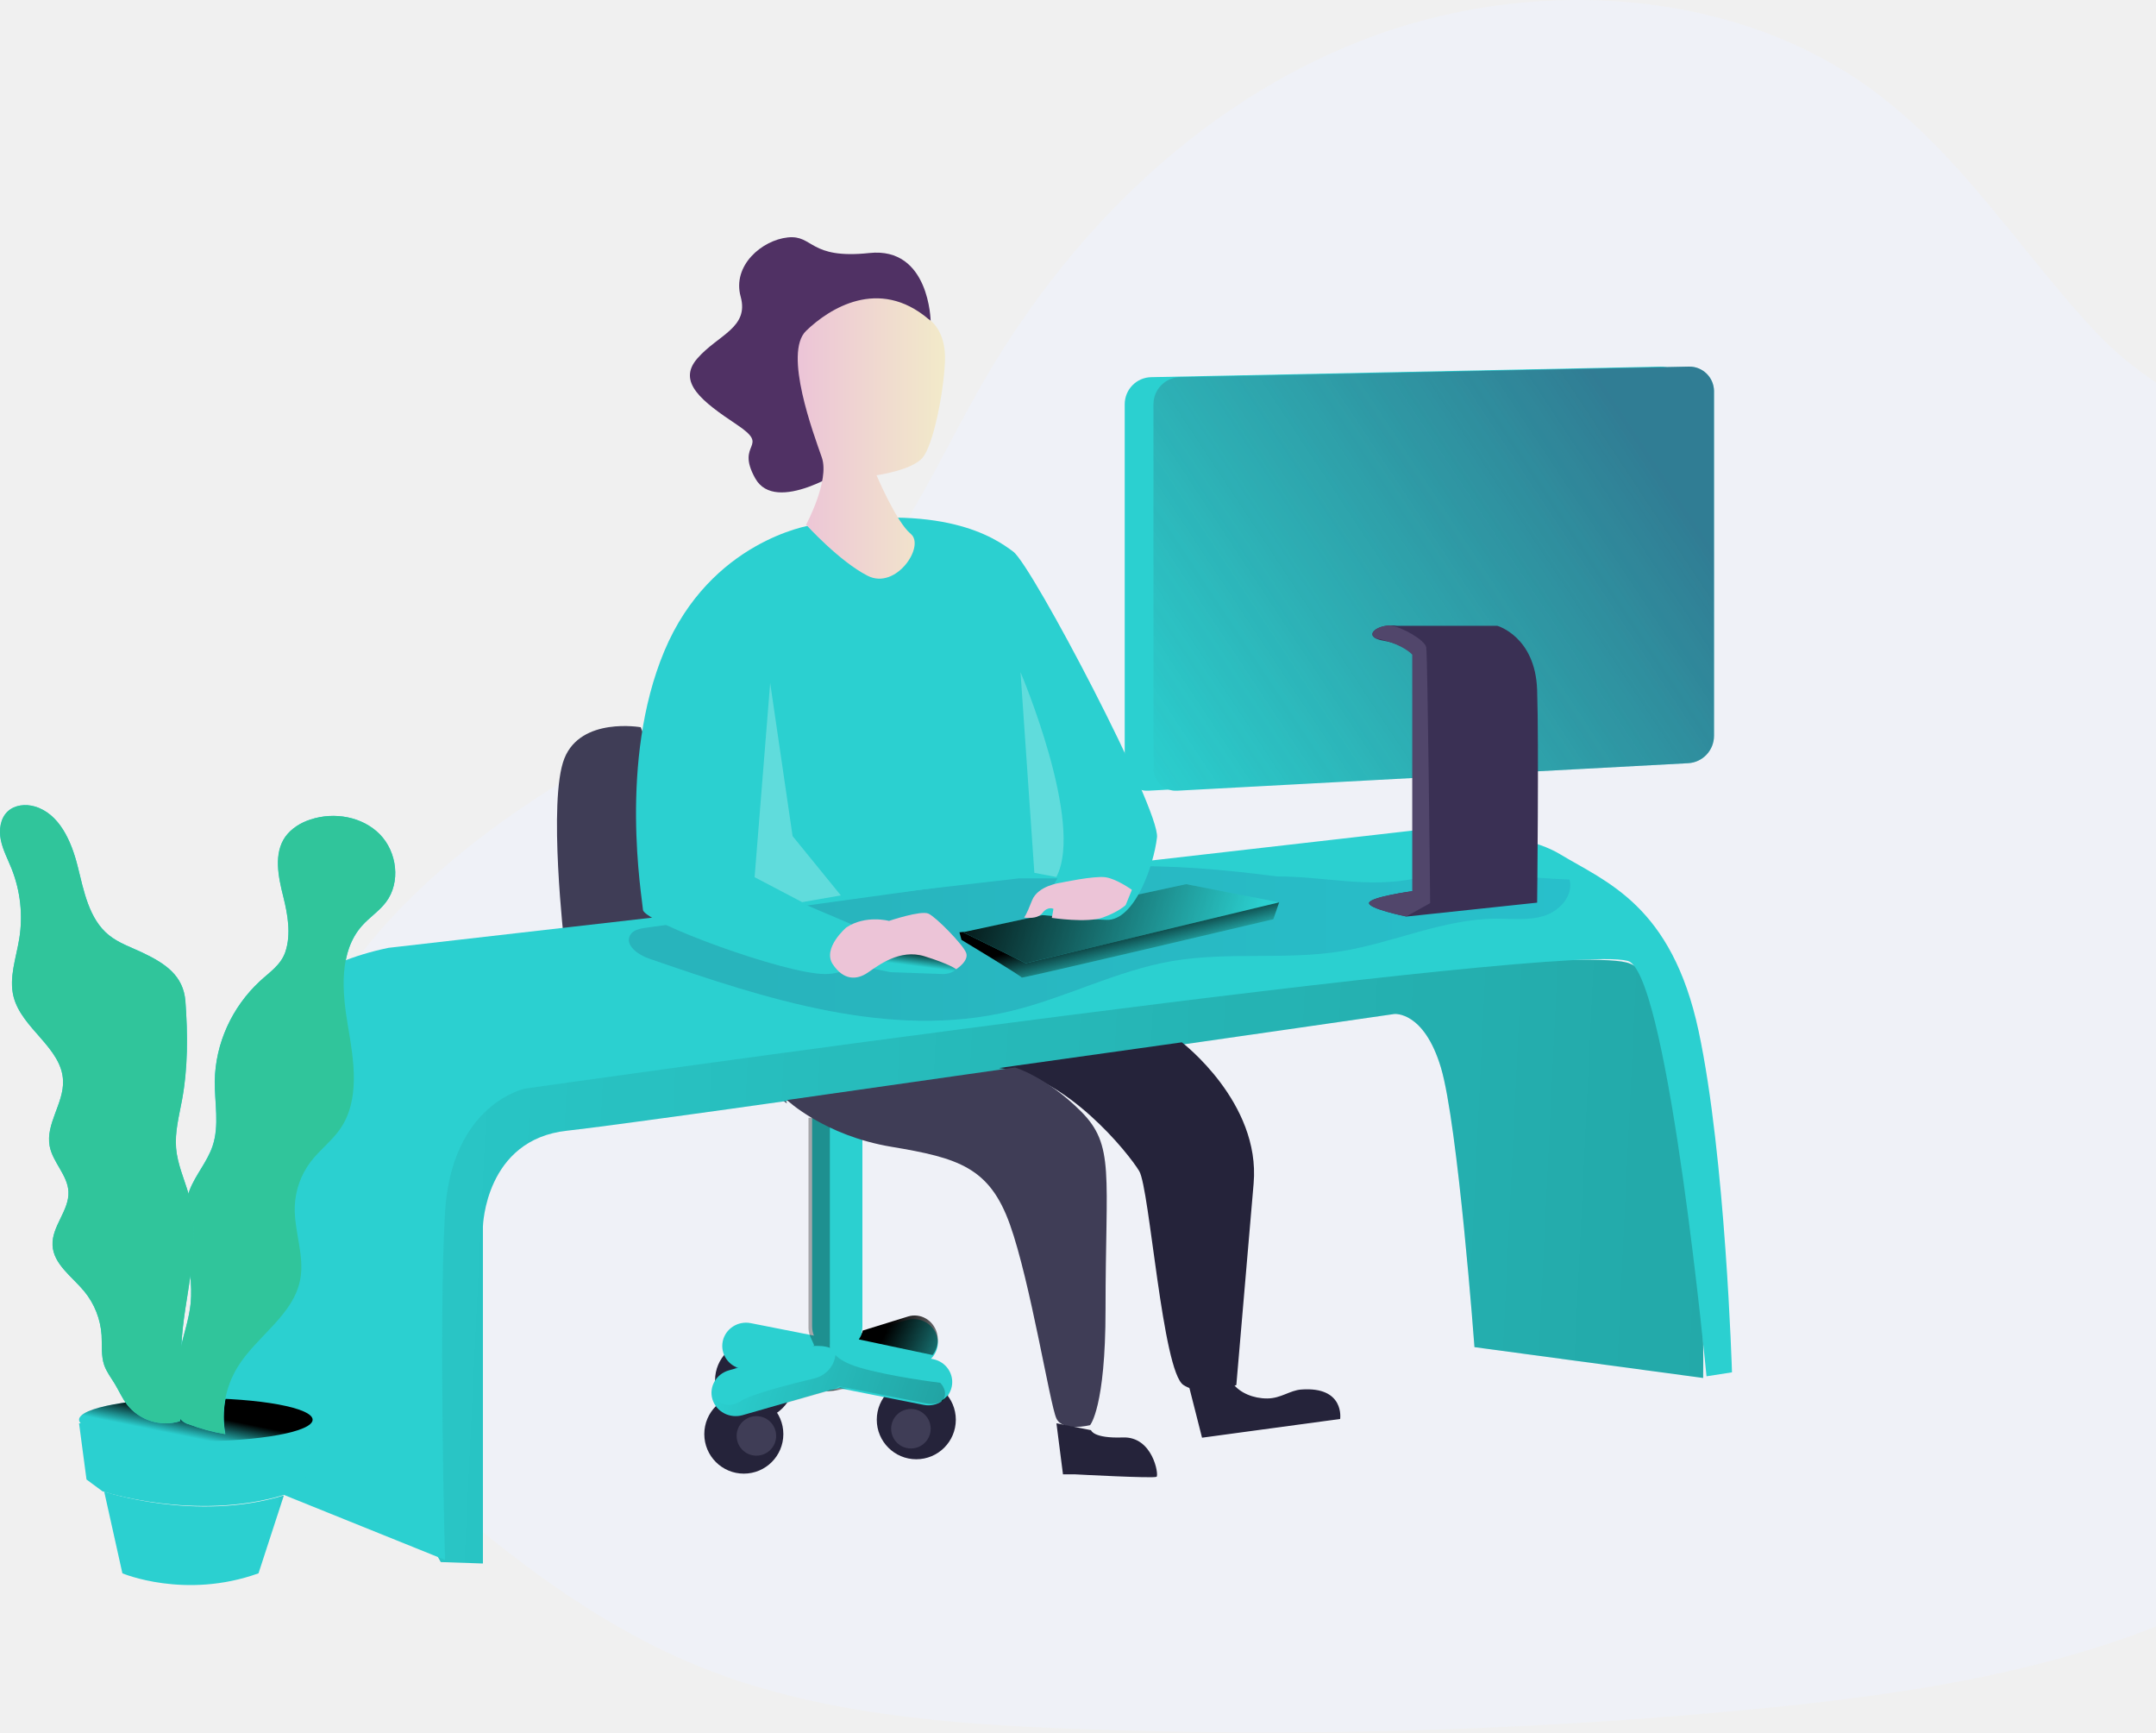
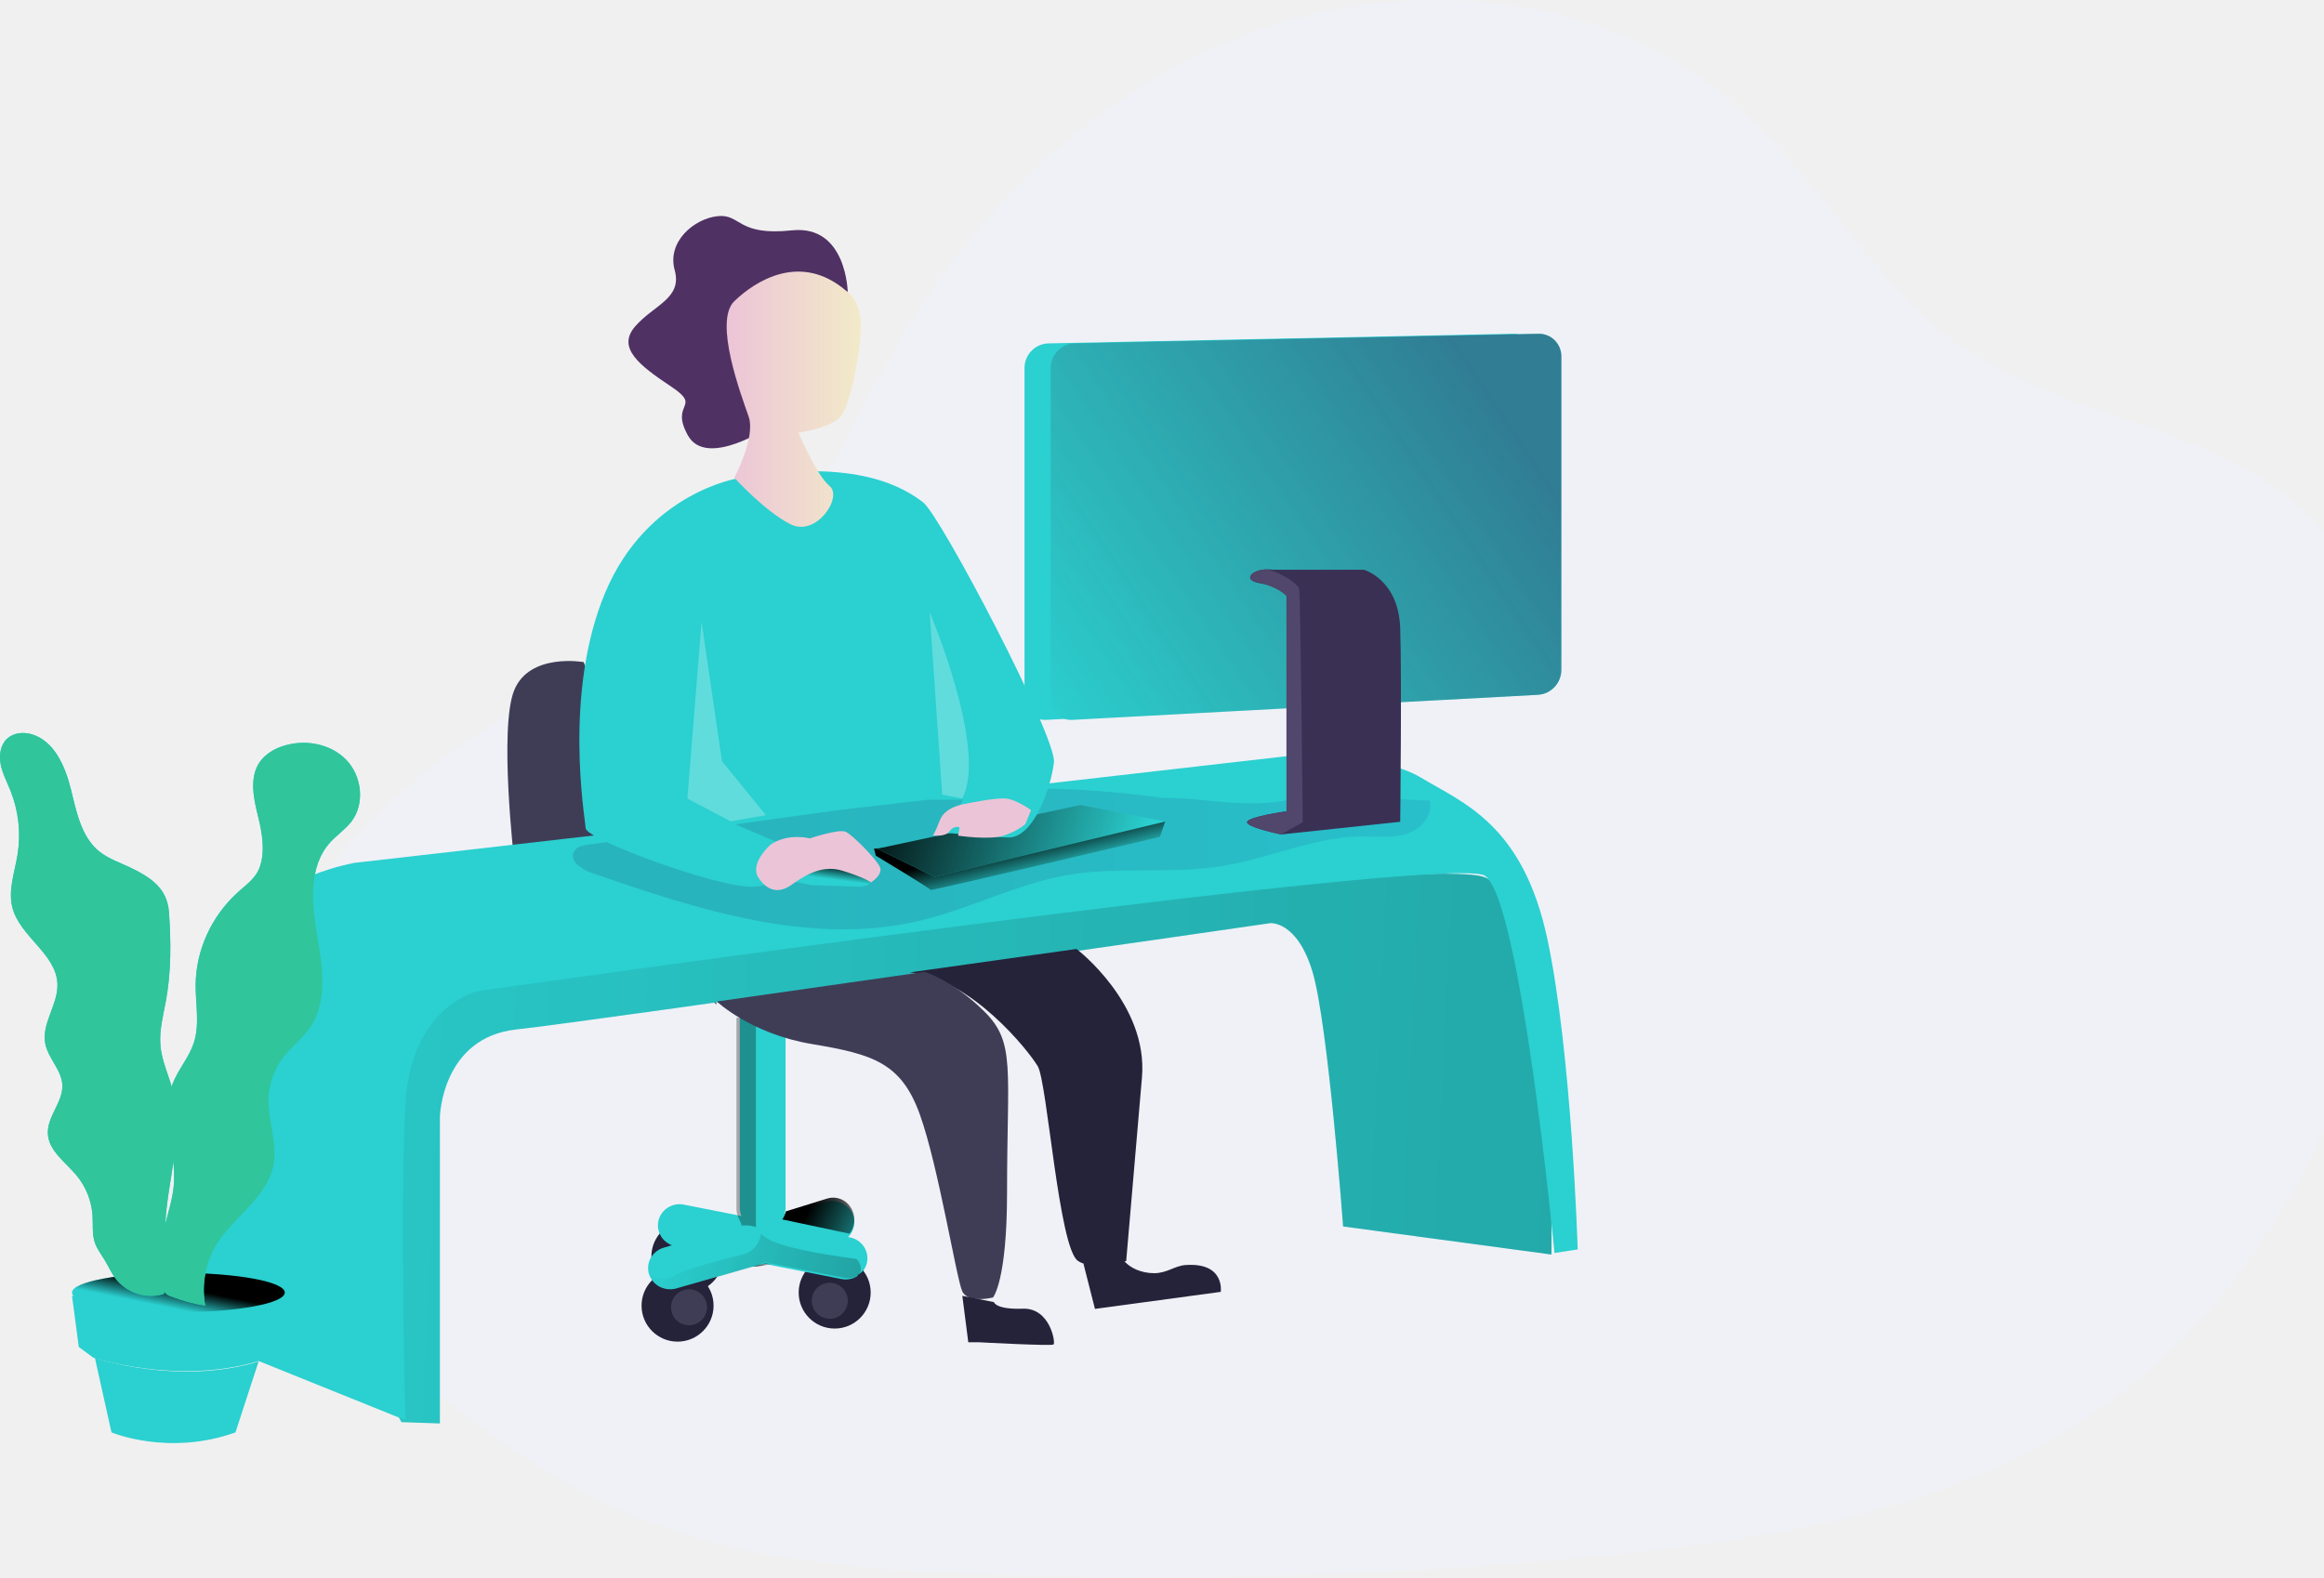
- <svg xmlns="http://www.w3.org/2000/svg" width="600" height="482">
+ <svg xmlns="http://www.w3.org/2000/svg" width="710" height="482">
  <defs>
    <linearGradient id="a" x1="0%" x2="100%" y1="50%" y2="50%">
      <stop offset="0%" stop-color="#183866" />
      <stop offset="100%" stop-color="#1A7FC1" />
    </linearGradient>
    <linearGradient id="b" x1="-.13%" x2="100%" y1="50.057%" y2="50.057%">
      <stop offset="0%" />
      <stop offset="99%" stop-opacity="0" />
    </linearGradient>
    <linearGradient id="c" x1="176.072%" x2="310.393%" y1="-566.037%" y2="-534.629%">
      <stop offset="0%" />
      <stop offset="99%" stop-opacity="0" />
    </linearGradient>
    <linearGradient id="d" x1="58.928%" x2="52.269%" y1="-257.998%" y2="-277.344%">
      <stop offset="0%" />
      <stop offset="99%" stop-opacity="0" />
    </linearGradient>
    <linearGradient id="e" x1="156.099%" x2="8.109%" y1="-63.273%" y2="-76.114%">
      <stop offset="0%" />
      <stop offset="99%" stop-opacity="0" />
    </linearGradient>
    <linearGradient id="f" x1="2361.044%" x2="2162.651%" y1="-16584.906%" y2="-16647.547%">
      <stop offset="0%" />
      <stop offset="99%" stop-opacity="0" />
    </linearGradient>
    <linearGradient id="g" x1="241.391%" x2="133.142%" y1="-426.052%" y2="-412.195%">
      <stop offset="0%" />
      <stop offset="99%" stop-opacity="0" />
    </linearGradient>
    <linearGradient id="h" x1="106.85%" x2="-35.821%" y1="22.502%" y2="19.27%">
      <stop offset="0%" />
      <stop offset="100%" stop-opacity="0" />
    </linearGradient>
    <linearGradient id="i" x1="14.169%" x2="114.168%" y1="-41.335%" y2="-41.335%">
      <stop offset="0%" stop-color="#183866" />
      <stop offset="100%" stop-color="#1A7FC1" />
    </linearGradient>
    <linearGradient id="j" x1="40.386%" x2="71.43%" y1="39.515%" y2="67.977%">
      <stop offset="0%" />
      <stop offset="99%" stop-opacity="0" />
    </linearGradient>
    <linearGradient id="k" x1="-12.531%" x2="93.689%" y1="44.923%" y2="53.42%">
      <stop offset="0%" />
      <stop offset="99%" stop-opacity="0" />
    </linearGradient>
    <linearGradient id="l" x1="53.702%" x2="43.721%" y1="42.271%" y2="80.595%">
      <stop offset="0%" />
      <stop offset="99%" stop-opacity="0" />
    </linearGradient>
    <linearGradient id="m" x1="190.926%" x2="102.154%" y1="-333.246%" y2="-335.028%">
      <stop offset="0%" />
      <stop offset="99%" stop-opacity="0" />
    </linearGradient>
    <linearGradient id="n" x1="168.578%" x2="111.53%" y1="-126.252%" y2="-126.942%">
      <stop offset="0%" />
      <stop offset="99%" stop-opacity="0" />
    </linearGradient>
    <linearGradient id="o" x1="56.989%" x2="28.128%" y1="43.618%" y2="69.958%">
      <stop offset="0%" />
      <stop offset="99%" stop-opacity="0" />
    </linearGradient>
    <linearGradient id="p" x1="58.095%" x2="57.212%" y1="-1473.571%" y2="-1370.204%">
      <stop offset="0%" />
      <stop offset="99%" stop-opacity="0" />
    </linearGradient>
    <linearGradient id="q" x1="-.04%" x2="99.996%" y1="49.993%" y2="49.993%">
      <stop offset="0%" stop-color="#ECC4D7" />
      <stop offset="42%" stop-color="#EFD4D1" />
      <stop offset="100%" stop-color="#F2EAC9" />
    </linearGradient>
    <linearGradient id="r" x1="99.032%" x2="199.03%" y1="-163.287%" y2="-163.287%">
      <stop offset="0%" stop-color="#ECC4D7" />
      <stop offset="42%" stop-color="#EFD4D1" />
      <stop offset="100%" stop-color="#F2EAC9" />
    </linearGradient>
    <linearGradient id="s" x1="124.306%" x2="224.306%" y1="-84.564%" y2="-84.564%">
      <stop offset="0%" stop-color="#ECC4D7" />
      <stop offset="42%" stop-color="#EFD4D1" />
      <stop offset="100%" stop-color="#F2EAC9" />
    </linearGradient>
    <linearGradient id="t" x1="128.89%" x2="24.06%" y1="100.36%" y2="153.095%">
      <stop offset="0%" stop-color="#362958" stop-opacity=".501" />
      <stop offset="100%" stop-color="#34313D" stop-opacity="0" />
    </linearGradient>
    <linearGradient id="u" x1="3990.942%" x2="3874.36%" y1="-34225.187%" y2="-34268.317%">
      <stop offset="0%" />
      <stop offset="99%" stop-opacity="0" />
    </linearGradient>
  </defs>
  <g fill="none" fill-rule="nonzero">
    <path fill="#EFF1F7" d="M583.08 92.214c-20.973-22.385-37.208-49.107-62.275-67.375-39.374-28.754-96.041-31.558-142.08-13.494-46.04 18.063-81.905 54.474-105.544 95.703-12.435 21.692-22.202 45.354-40.423 63.08-15.403 14.976-35.648 24.531-54.843 34.938-30.948 16.733-60.752 36.952-80.78 64.695-20.026 27.743-28.98 64.18-16.178 95.446 8.633 21.097 26.022 37.883 43.836 53.081 20.964 17.869 43.496 34.601 69.5 45.248 32.555 13.246 68.694 16.094 104.134 17.442 62.828 2.38 125.757.601 188.319-5.323 51.23-4.844 104.011-13.113 146.874-39.88 60.043-37.484 91-106.163 97.97-173.51 2.836-26.936 2.118-54.928-8.964-79.92-26.504-59.78-98.017-45.798-139.547-90.131z" />
    <path fill="#3F3D56" d="M178.317 202.334s-16.6-2.947-21.25 8.669c-4.65 11.616 0 51.733 0 51.733L219 307l-40.683-104.666z" />
    <path fill="#2BD0D0" d="M256.202 379.727l-24.555 7.008c-3.568 1.01-7.31-.952-8.372-4.386-1.047-3.438.987-7.046 4.55-8.069l24.522-7.014c3.565-1.01 7.307.947 8.372 4.379 1.058 3.433-.96 7.045-4.517 8.082z" />
    <circle cx="255" cy="395" r="11" fill="#25233A" />
    <circle cx="253.5" cy="397.5" r="5.5" fill="#3F3D56" />
    <circle cx="210" cy="384" r="11" fill="#25233A" />
    <path fill="url(#a)" d="M214 384.5a5.5 5.5 0 11-11 0 5.5 5.5 0 0111 0z" />
    <circle cx="207" cy="399" r="11" fill="#25233A" />
    <path fill="#3F3D56" d="M216 399.5a5.5 5.5 0 11-11 0 5.5 5.5 0 0111 0z" />
    <path fill="#2BD0D0" d="M257.085 390.874l-50.787-10.046c-3.574-.717-5.884-4.13-5.168-7.636.732-3.5 4.21-5.764 7.785-5.066l50.787 10.027c3.574.717 5.884 4.13 5.168 7.637-.723 3.507-4.204 5.781-7.785 5.084z" />
    <path fill="#2BD0D0" d="M226 310h14v59c0 3.866-3.133 7-6.997 7a6.999 6.999 0 01-6.996-7v-59H226z" />
    <path fill="#2BD0D0" d="M231.187 386.708l-24.537 7.025c-3.568 1.014-7.314-.949-8.375-4.388-1.047-3.44.987-7.05 4.548-8.074l24.537-7.005c3.564-1.01 7.304.948 8.368 4.381 1.039 3.435-.99 7.034-4.541 8.06z" />
    <path fill="url(#b)" d="M236 386.26l-3.125.551a12.89 12.89 0 01-2.875.172l1.305-.228a10.302 10.302 0 002.507-.755l2.188.26z" />
    <path fill="url(#c)" d="M261 372.738a6.914 6.914 0 01-1.46 4.262L239 372.65a7.113 7.113 0 001.098-2.462l12.654-3.923a6.201 6.201 0 014.913.579c1.5.867 2.609 2.324 3.083 4.048.164.6.249 1.222.252 1.846z" />
    <path fill="url(#d)" d="M225.22 371.103a5.776 5.776 0 01-.22-1.58V311h5.943v63.07c-.059.31-.04.627.057.93a9.278 9.278 0 00-2.845-.511c-.69-.04-1.385-.04-2.076 0l.425-.1c.262-.04-.94-2.091-1.283-3.286z" opacity=".31" />
    <path fill="url(#e)" d="M262.289 389.8c-.97.523-2.061.797-3.17.796a7.063 7.063 0 01-1.33-.13l-22.407-4.406-1.867-.363a6.54 6.54 0 01-2.133 1.055l-1.11.317-23.025 6.666c-3.514 1.007-7.202-.943-8.247-4.362 1.997 1.805 5.029 1.973 7.223.401 2.811-1.896 14.002-4.743 20.341-6.257 2.996-.698 5.288-3.05 5.848-6 .016-.173.042-.346.08-.517 1.056 1.113 2.997 2.362 6.505 3.423 8.64 2.589 22.667 4.304 22.667 4.304s2.532 2.42.625 5.073z" opacity=".31" />
    <path fill="url(#f)" d="M264 388a7.624 7.624 0 01-2 2 119.75 119.75 0 002-2z" />
    <path fill="url(#g)" d="M226.3 370.559a6.82 6.82 0 001.7 3.13c-.21.039-.425.092-.641.151L206.088 380c-3.271-.813-5.426-3.865-5.044-7.146.381-3.28 3.181-5.781 6.556-5.854a7.14 7.14 0 011.35.132l17.35 3.427z" />
    <path fill="#503164" d="M259 89.407s-.276-20.805-17.075-19.01c-16.8 1.793-15.511-5.095-22.687-4.339-7.175.757-15.51 7.786-13.117 16.468 2.395 8.682-6.332 10.623-12.064 17.21-5.733 6.587 1.349 11.976 11.006 18.416 9.657 6.44-.6 4.773 5.125 14.955 5.726 10.181 25.107-2.825 25.107-2.825L259 89.407z" />
    <path fill="#2BD0D0" d="M122.664 434.601l11.73.399v-93.745s.59-24.241 23.452-26.673c22.861-2.431 230.196-32.466 230.196-32.466s8.218-.87 12.951 14.901c4.733 15.771 9.34 77.787 9.34 77.787l63.64 8.577s1.68-109.55-21.302-115.595c-22.981-6.045-323.522 24.76-323.522 24.76s-22.29 116.352-6.485 142.055z" />
    <path fill="url(#h)" d="M122.664 434.601l11.73.399v-93.745s.59-24.241 23.452-26.673c22.861-2.431 230.196-32.466 230.196-32.466s8.218-.87 12.951 14.901c4.733 15.771 9.34 77.787 9.34 77.787l63.64 8.577s1.68-109.55-21.302-115.595c-22.981-6.045-323.522 24.76-323.522 24.76s-22.29 116.352-6.485 142.055z" opacity=".197" />
    <path fill="#2BD0D0" d="M62 303.784s5.744-31.756 46.144-40.079l285.183-32.643s27.996-1.16 40.804 6.587c12.808 7.746 31.088 14.168 38.583 49.223 7.495 35.056 9.286 94.942 9.286 94.942l-7.09 1.1s-10.348-108.44-21.312-115.306c-10.963-6.865-307.402 35.255-307.402 35.255s-20.561 4.088-22.352 34.532c-1.79 30.443 0 96.605 0 96.605L62 409.057V303.784z" />
    <path fill="url(#i)" d="M355.425 243.844c-14.762-1.9-29.644-3.276-44.519-2.72-11.18.433-22.286 1.966-33.372 3.493l-97.775 13.503c-1.66.23-3.55.603-4.38 2.044-1.592 2.752 2.15 5.464 5.182 6.512 32.51 11.256 67.243 22.656 100.708 14.63 15.3-3.669 29.511-11.288 45.03-13.935 15.518-2.647 31.448-.21 46.933-2.706 14.557-2.345 28.417-9.009 43.172-9.074 4.525 0 9.183.577 13.475-.839 4.293-1.415 8.088-5.739 6.9-10.05-13.853-.478-29.404-3.007-42.992-.262-13.449 2.712-24.894-.596-38.362-.596z" opacity=".19" />
    <path fill="#2BD0D0" d="M267 259.38l.57 2.114s16.881 10.173 16.775 10.501c-.106.328 70.024-16.24 70.024-16.24L356 251l-89 8.38z" />
    <path fill="url(#j)" d="M267 259.38l.57 2.114s16.881 10.173 16.775 10.501c-.106.328 70.024-16.24 70.024-16.24L356 251l-89 8.38z" />
    <path fill="#2BD0D0" d="M268 259.364L330.107 246 356 251.054 285.442 268z" />
    <path fill="url(#k)" d="M268 259.364L330.107 246 356 251.054 285.442 268z" />
    <path fill="#2BD0D0" d="M247.832 270.484l14.457.512s3.672.228 4.62-2.717c.95-2.945-5.89-9.16-6.622-9.277-.733-.118-19.76 5.22-17.017 10.556l4.562.926z" />
    <path fill="url(#l)" d="M247.832 270.484l14.457.512s3.672.228 4.62-2.717c.95-2.945-5.89-9.16-6.622-9.277-.733-.118-19.76 5.22-17.017 10.556l4.562.926z" />
    <path fill="#2BD0D0" d="M79 416.056l-7.058 21.677c-20.473 7.351-37.88 0-37.88 0L29 415s25.535 8.56 50 1.056z" />
    <path fill="url(#m)" d="M79 416.056l-7.058 21.677c-20.473 7.351-37.88 0-37.88 0L29 415s25.535 8.56 50 1.056z" />
    <path fill="#2BD0D0" d="M87 396l-2.284 16.943-5.786 3.008c-24.648 7.42-50.415-1.038-50.415-1.038l-4.443-3.283L22 396h65z" />
    <path fill="url(#n)" d="M87 396l-2.284 16.943-5.786 3.008c-24.648 7.42-50.415-1.038-50.415-1.038l-4.443-3.283L22 396h65z" />
    <ellipse cx="54.5" cy="395" fill="#2BD0D0" rx="32.5" ry="6" />
    <ellipse cx="54.5" cy="395" fill="url(#o)" rx="32.5" ry="6" />
    <path fill="#2BD0D0" d="M39.641 265.03c-3.182-1.515-6.603-2.658-9.356-4.87-5.547-4.5-6.953-12.248-8.69-19.198-1.736-6.951-5.097-14.593-11.944-16.587-2.562-.737-5.567-.445-7.515 1.39-2.053 1.933-2.47 5.11-1.908 7.914.561 2.804 1.928 5.316 2.985 7.974a36.878 36.878 0 012.172 19.477c-.865 5.389-2.932 10.851-1.605 16.134 2.252 8.964 13.47 14.22 13.78 23.457.212 6.233-4.885 12.001-3.73 18.135.852 4.538 5.005 8.08 5.23 12.692.25 5.23-4.662 9.655-4.424 14.885.237 5.23 5.427 8.725 8.815 12.839a21.453 21.453 0 014.827 12.193c.178 2.791-.179 5.682.726 8.327.66 1.933 1.98 3.575 3.004 5.316 1.13 1.88 1.981 3.914 3.341 5.655a13.696 13.696 0 0014.725 4.651c1.05-6.95.132-14.04.423-21.065.574-13.609 5.691-27.324 2.416-40.535-1.201-4.844-3.512-9.443-3.922-14.413-.363-4.44.812-8.838 1.631-13.217 1.69-9.044 1.664-18.394.97-27.538-.547-7.256-5.618-10.599-11.95-13.616z" />
    <path fill="#2BD0D0" d="M59.752 300.767c-.053 6.062 1.33 12.33-.612 18.085-1.47 4.362-4.702 7.934-6.371 12.223-3.85 9.899 1.33 21 .273 31.57-.44 4.354-1.936 8.537-2.88 12.813a51.236 51.236 0 00-.851 16.485 4.17 4.17 0 003.325 4.342A51.942 51.942 0 0062.711 399a26.638 26.638 0 013.445-18.59c5.274-8.63 15.522-14.446 17.43-24.359 1.29-6.712-1.715-13.524-1.502-20.355a21.886 21.886 0 014.482-12.548c2.48-3.227 5.839-5.723 8.147-9.07 5.546-8.066 3.817-18.848 2.168-28.494-1.65-9.647-2.607-20.748 3.91-28.057 2.062-2.31 4.748-4.044 6.617-6.513 4.163-5.504 3.112-13.983-1.73-18.902-4.84-4.92-12.635-6.28-19.218-4.116a13.86 13.86 0 00-7.01 4.76c-3.325 4.714-1.995 11.154-.585 16.757 1.23 4.867 2.221 10.483.539 15.39-1.257 3.651-4.443 5.63-7.15 8.172a38.903 38.903 0 00-12.502 27.692z" />
    <path fill="#30C59B" d="M53.062 354.522c-.938 6.593-2.292 13.239-2.57 19.851v.665a1.757 1.757 0 01-.111.479 51.684 51.684 0 00-.866 16.501c.036.893.261 1.768.66 2.566-.032.279-.072.551-.111.83a13.702 13.702 0 01-14.73-4.652c-1.32-1.741-2.213-3.775-3.342-5.655-1.057-1.748-2.345-3.39-3.005-5.317-.905-2.659-.549-5.536-.727-8.327a21.453 21.453 0 00-4.828-12.196c-3.389-4.087-8.587-7.516-8.818-12.833-.231-5.317 4.676-9.656 4.425-14.887-.224-4.612-4.379-8.154-5.23-12.693-1.157-6.135 3.962-11.903 3.731-18.137-.31-9.238-11.532-14.495-13.785-23.46-1.32-5.284.74-10.747 1.605-16.136a36.876 36.876 0 00-2.146-19.46c-1.057-2.658-2.424-5.163-2.986-7.975-.561-2.81-.145-5.981 1.909-7.922 1.982-1.834 4.954-2.126 7.517-1.389 6.856 1.994 10.204 9.664 11.948 16.615 1.744 6.952 3.144 14.694 8.692 19.2 2.742 2.227 6.176 3.356 9.36 4.872 6.34 3.017 11.413 6.36 11.955 13.55.66 9.145.72 18.496-.97 27.541-.82 4.38-1.982 8.78-1.632 13.219.35 4.44 2.272 8.64 3.527 12.946.139.485.277.977.396 1.469 1.665 6.839 1.13 13.757.132 20.735z" />
    <path fill="url(#p)" d="M49.718 394a7.789 7.789 0 01-.502-2.488c-.43-5.36-.216-10.78.637-16.047.023-.155.052-.31.08-.465-.171 6.346.374 12.744-.215 19z" />
    <path fill="#30C59B" d="M107.393 251.014c-1.871 2.47-4.562 4.202-6.627 6.513-6.527 7.303-5.568 18.41-3.916 28.057 1.651 9.646 3.383 20.428-2.172 28.495-2.31 3.32-5.674 5.842-8.159 9.069a21.865 21.865 0 00-4.49 12.548c-.212 6.831 2.798 13.643 1.506 20.355-1.911 9.913-12.175 15.742-17.457 24.36A26.644 26.644 0 0062.654 399a51.824 51.824 0 01-10.064-2.715 5.425 5.425 0 01-2.344-1.415 2.503 2.503 0 01-.247-.345 6.232 6.232 0 01-.699-2.55c-.599-5.506-.3-11.073.886-16.484.033-.16.073-.319.113-.478.946-4.11 2.345-8.14 2.771-12.336a39.84 39.84 0 00-.16-8.166c1.006-6.971 1.545-13.882-.153-20.668-.12-.49-.26-.982-.4-1.467.127-.425.273-.85.44-1.268 1.672-4.289 4.909-7.86 6.38-12.223 1.939-5.756.56-12.023.613-18.085.087-10.47 4.823-20.58 12.429-27.725 2.71-2.542 5.901-4.52 7.16-8.172 1.685-4.907.666-10.523-.54-15.39-1.418-5.603-2.764-12.043.587-16.757 1.665-2.337 4.29-3.857 7.02-4.76 6.567-2.165 14.407-.804 19.249 4.116 4.842 4.92 5.868 13.43 1.698 18.902z" />
    <path fill="#2BD0D0" d="M225.573 146.146s-27.817 4.3-40.684 34.977c-12.867 30.677-6.176 68.683-5.951 72.027.225 3.344 39.428 17.85 50.635 17.85 11.208 0 13.542-11.229 13.542-11.229l-19.803-8.433 60.17-6.949h10.804l-5.951 10.032s11.743 1.23 19.592 1.511c7.848.281 13.178-15.24 14.057-22.959.88-7.717-34.667-75.458-39.977-79.47-5.31-4.013-19.717-13.817-56.434-7.357z" />
    <path fill="url(#q)" d="M258.392 88.776s5.032 2.83 4.58 11.985c-.453 9.155-3.29 22.932-6.153 26.5-2.864 3.57-12.88 4.968-12.88 4.968s5.464 12.977 9.53 16.326c4.066 3.349-4.086 15.687-12.015 11.639-7.928-4.049-17.12-14.216-17.12-14.216s6.612-12.245 4.376-18.69c-2.235-6.445-10.772-29.064-4.376-35.242 6.396-6.18 20.186-15.035 34.058-3.27z" />
    <path fill="#FFF" opacity=".25" d="M214.334 190L210 244.055 223.238 251 234 249.122l-13.428-16.504zM284 187s17.909 42.077 9.97 57l-6.116-1.16L284 187z" />
    <path fill="url(#r)" d="M235.522 258.045s-6.766 5.775-3.746 10.267c3.02 4.491 6.625 4.363 9.631 2.355 3.006-2.009 8.911-6.776 15.946-4.588 7.035 2.188 8.744 3.58 8.744 3.58s3.705-2.316 2.744-4.639c-.962-2.323-8.32-9.85-10.452-10.825-2.132-.975-10.983 2.021-10.983 2.021s-6.503-1.758-11.884 1.83z" />
    <path fill="url(#s)" d="M295.191 245.598s-6.385.759-7.998 4.957c-1.613 4.198-2.193 4.71-2.193 4.71s3.606.69 5.106-1.264 3.059-1.133 3.059-1.133l-.447 2.507s9.798 1.477 14.224-.11c4.425-1.589 6.325-3.453 6.325-3.453l1.733-4.24s-4.18-3.03-7.332-3.5c-3.152-.47-12.477 1.526-12.477 1.526z" />
    <path fill="#25233A" d="M328.893 290s21.934 16.687 19.984 39.259c-1.949 22.572-4.813 56.087-4.813 56.087s-8.846 3.722-14.707 0c-5.862-3.722-9.411-54.65-12.315-59.513-2.904-4.864-20.375-26.79-39.042-28.679L328.893 290z" />
    <path fill="#3F3D56" d="M219 306.058s10.444 9.895 29.062 13.002c18.619 3.107 27.297 5.7 32.987 21.605 5.69 15.905 11.148 50.137 12.935 53.963 1.786 3.826 9.382 1.874 9.382 1.874s4.296-4.895 4.296-32.114c0-37.946 2.655-45.724-6.913-55.256-9.568-9.533-18.272-12.132-18.272-12.132L219 306.058z" />
    <path fill="#25233A" d="M294 396l1.82 14.197h3.408s21.948 1.187 22.636.675c.688-.513-1.057-11.243-9.372-10.94-8.316.304-8.861-2.023-8.861-2.023L294 396zm37-9.844L334.518 400l38.437-5.212s1.353-9.093-10.823-8.191c-3.214.234-5.608 2.465-9.471 2.485-3.863.02-7.563-1.543-9.511-4.082L331 386.156z" />
    <path fill="#2BD0D0" d="M461.804 212.337l-142.243 7.654c-3.44.181-6.376-2.47-6.561-5.926V112.473c.003-4.101 3.267-7.448 7.348-7.535l141.661-2.937a6.835 6.835 0 014.886 1.917 6.898 6.898 0 012.105 4.827v95.971c-.005 4.056-3.164 7.402-7.196 7.621z" />
    <path fill="#2BD0D0" d="M469.804 212.337l-142.25 7.655c-3.44.177-6.372-2.478-6.554-5.934V112.473c-.004-4.102 3.26-7.452 7.342-7.535l141.68-2.937c3.777-.07 6.898 2.943 6.978 6.738v95.977c-.005 4.057-3.164 7.403-7.196 7.621z" />
    <path fill="url(#t)" d="M469.804 212.337l-142.25 7.655c-3.44.177-6.372-2.478-6.554-5.934V112.473c-.004-4.102 3.26-7.452 7.342-7.535l141.68-2.937c3.777-.07 6.898 2.943 6.978 6.738v95.977c-.005 4.057-3.164 7.403-7.196 7.621z" />
    <path fill="#3A3054" d="M427.773 251.138L391.478 255s-11.053-2.23-10.455-3.862c.599-1.633 12.156-3.205 12.156-3.205v-65.804c-.1-.146-1.621-2.084-5.789-3.319-.807-.239-1.628-.43-2.459-.57a7.252 7.252 0 01-2.06-.624c-2.479-1.28.26-3.51 4.107-3.61a9.625 9.625 0 011.802.106h27.913s10.568 2.973 11.08 17.811c.511 14.839 0 59.215 0 59.215z" />
    <path fill="#51466B" d="M398 251.277L391.322 255s-10.888-2.23-10.299-3.863c.59-1.632 11.995-3.205 11.995-3.205v-65.809c-.138-.152-1.807-1.898-5.703-3.318a28.64 28.64 0 00-4.452-1.195c-2.442-1.28.255-3.51 4.046-3.61 3.228.445 9.585 4.028 9.998 6.073.412 2.044 1.093 71.204 1.093 71.204z" />
    <path fill="url(#u)" d="M263 389c-.881 1.001-1.29 1.37-.77.547.27-.159.527-.342.77-.547z" />
  </g>
</svg>
